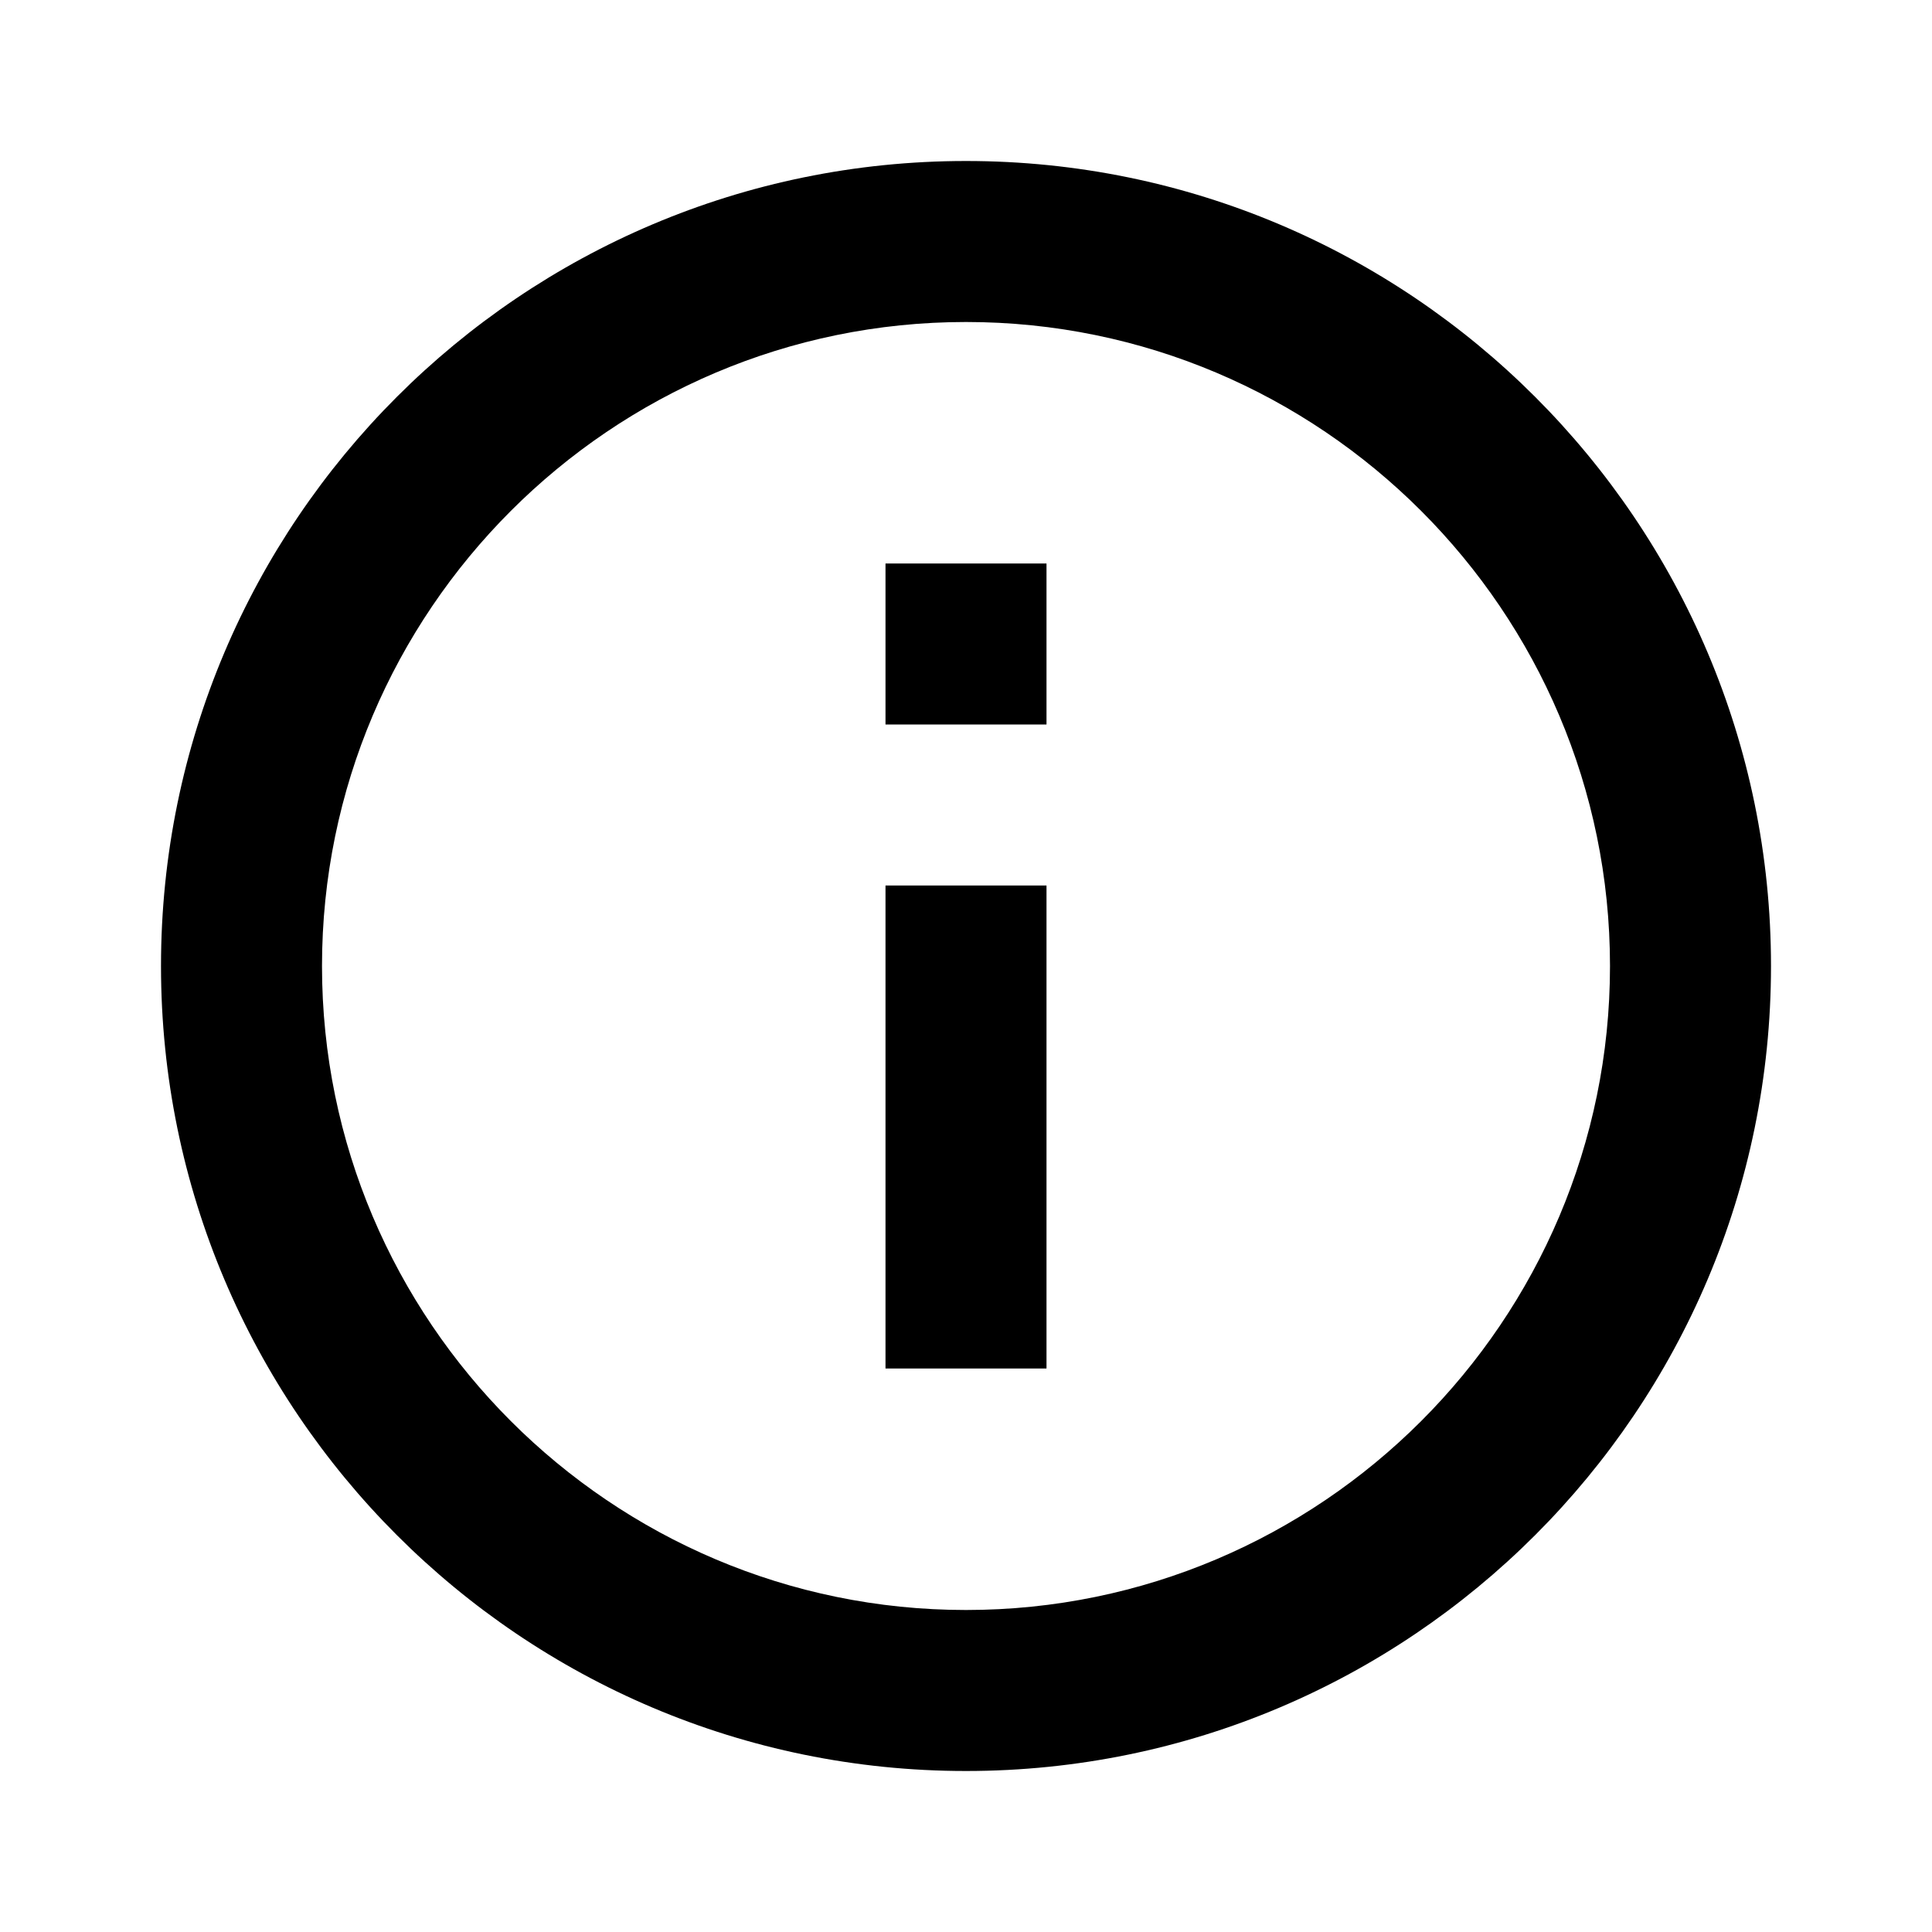
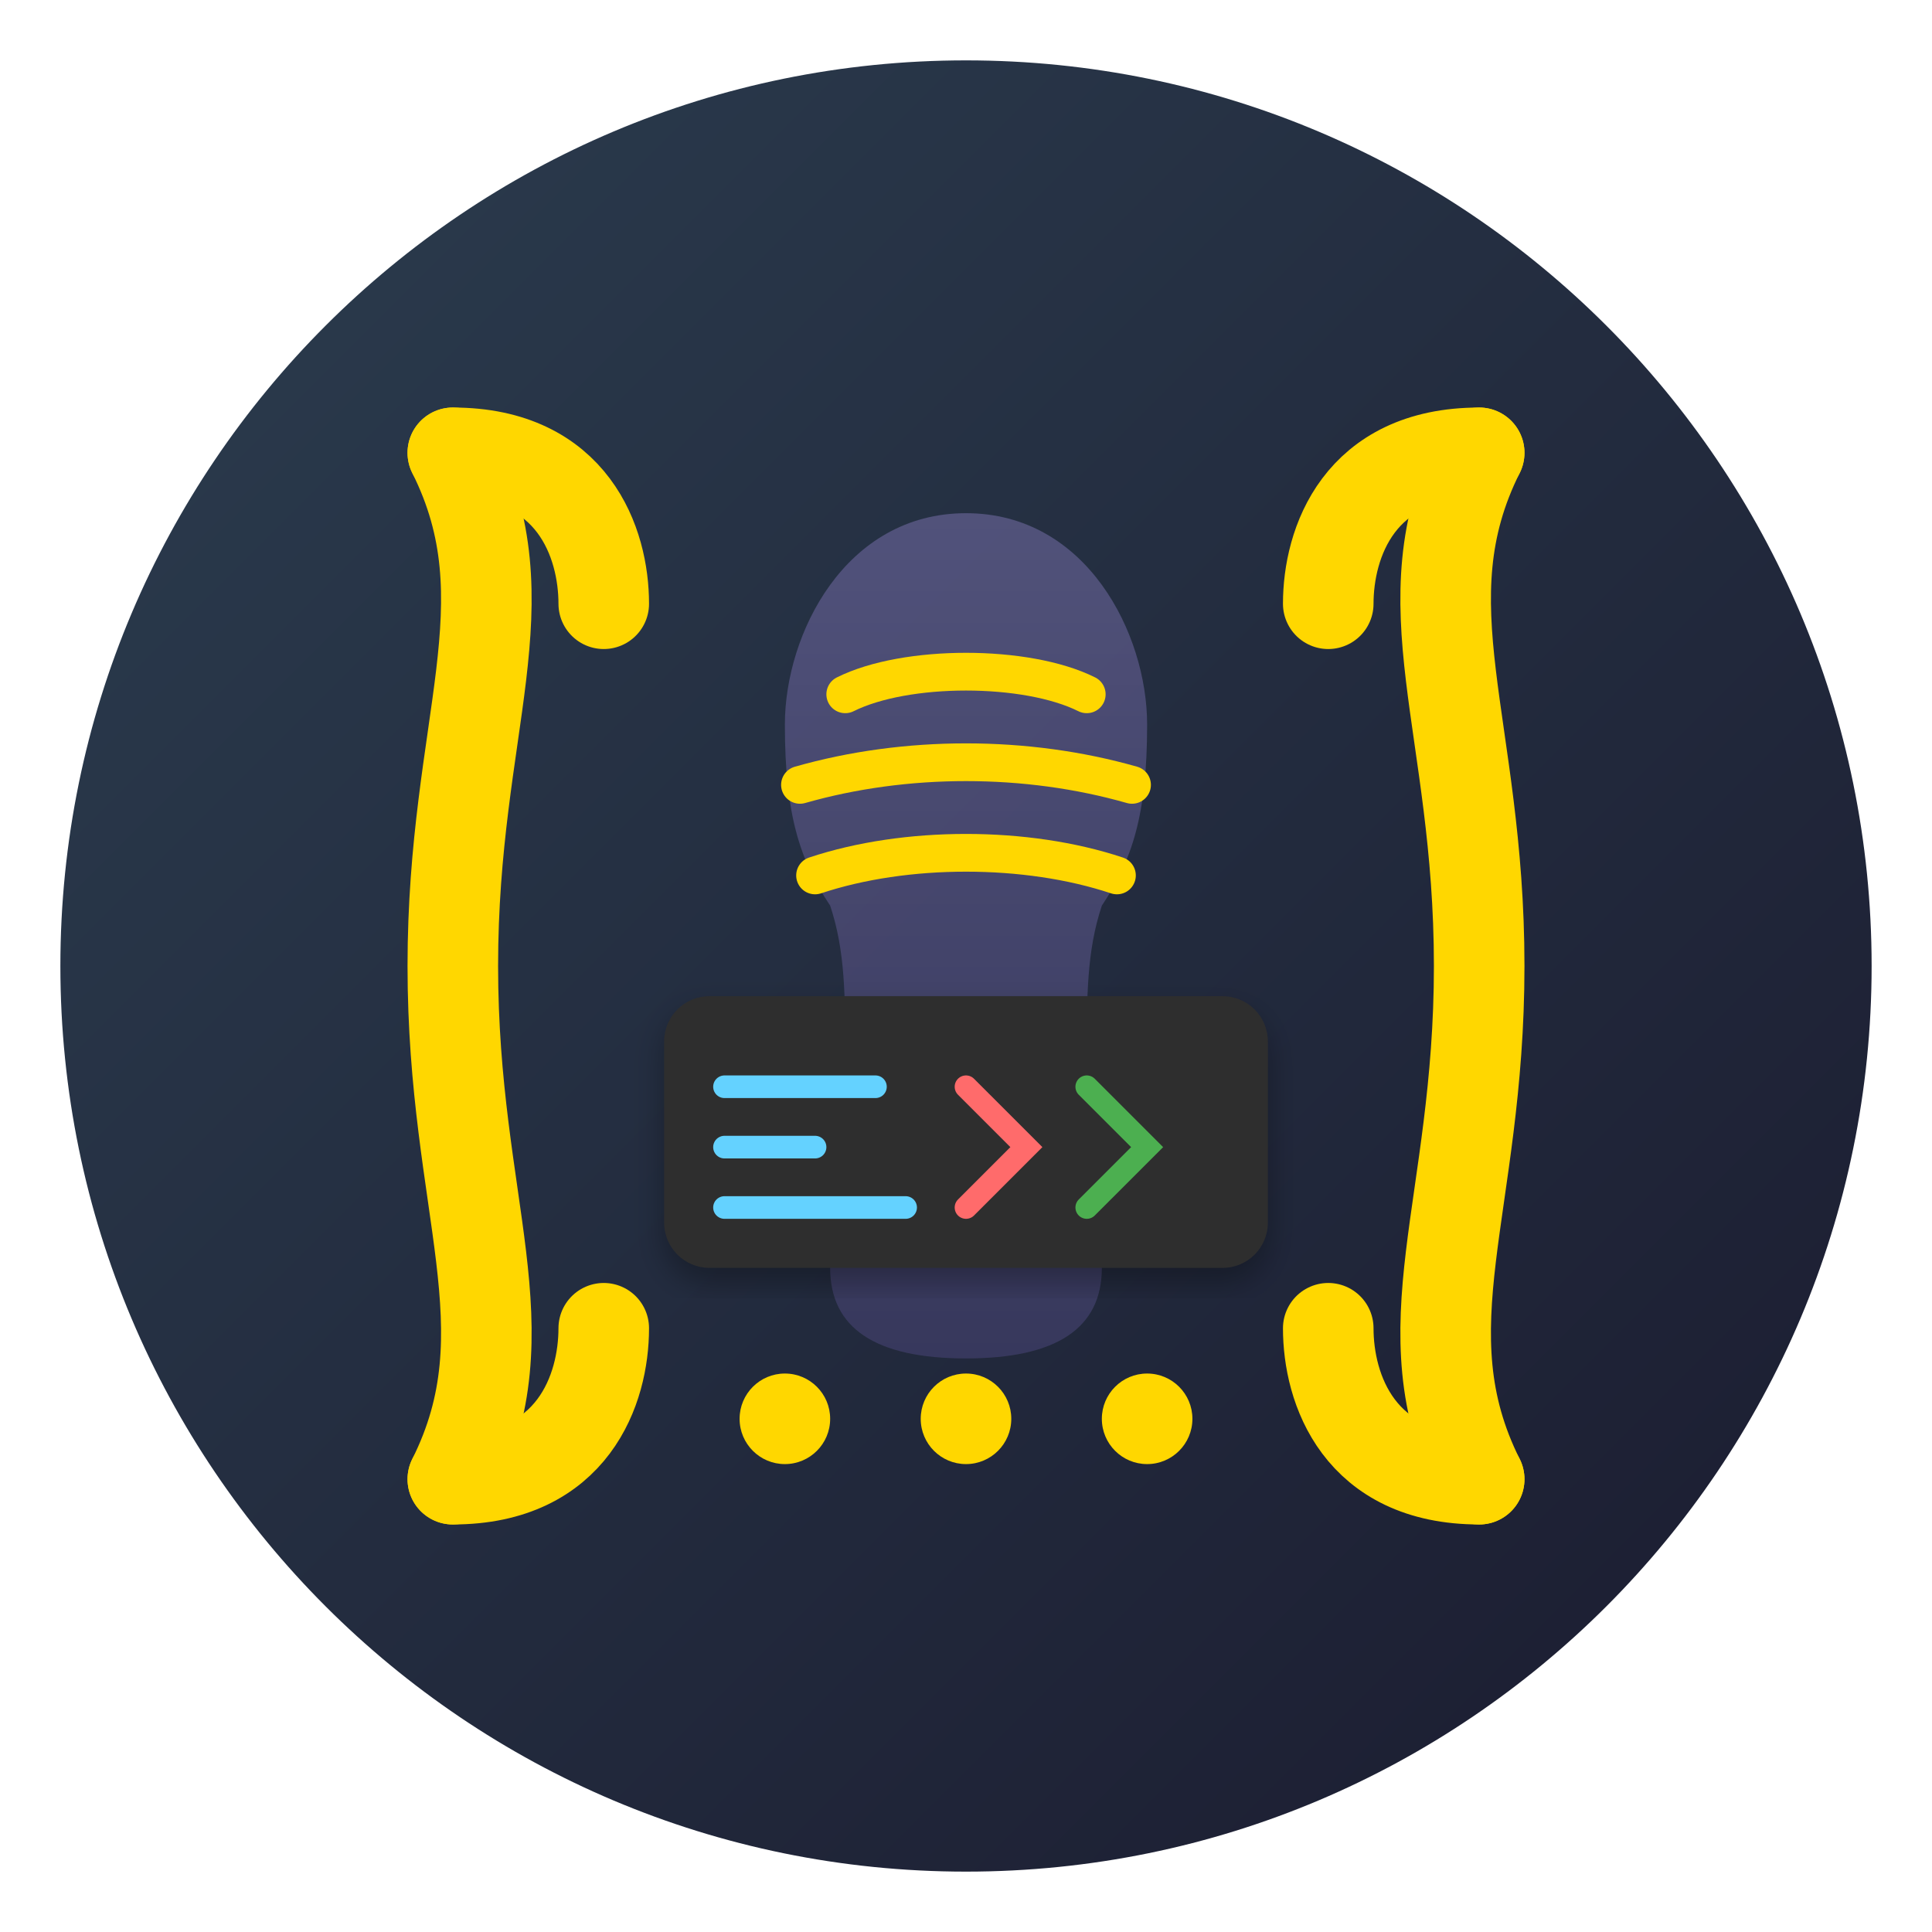
- <svg xmlns="http://www.w3.org/2000/svg" width="24" height="24" viewBox="0 0 24 24" fill="none">
-   <path d="M12 2C6.48 2 2 6.48 2 12C2 17.52 6.48 22 12 22C17.52 22 22 17.52 22 12C22 6.48 17.52 2 12 2ZM12 20C7.59 20 4 16.41 4 12C4 7.59 7.59 4 12 4C16.41 4 20 7.59 20 12C20 16.41 16.41 20 12 20Z" fill="currentColor" />
-   <path d="M11 7H13V9H11V7Z" fill="currentColor" />
-   <path d="M11 11H13V17H11V11Z" fill="currentColor" />
+ <svg xmlns="http://www.w3.org/2000/svg" width="128" height="128" viewBox="0 0 128 128" fill="none">
+   <circle cx="64" cy="64" r="60" fill="url(#backgroundGrad)" />
+   <path d="M30 30C35 40 30 48 30 64C30 80 35 88 30 98" stroke="#FFD700" stroke-width="6" stroke-linecap="round" />
+   <path d="M98 30C93 40 98 48 98 64C98 80 93 88 98 98" stroke="#FFD700" stroke-width="6" stroke-linecap="round" />
+   <path d="M30 30C38 30 40 36 40 40" stroke="#FFD700" stroke-width="6" stroke-linecap="round" />
+   <path d="M30 98C38 98 40 92 40 88" stroke="#FFD700" stroke-width="6" stroke-linecap="round" />
+   <path d="M98 30C90 30 88 36 88 40" stroke="#FFD700" stroke-width="6" stroke-linecap="round" />
+   <path d="M98 98C90 98 88 92 88 88" stroke="#FFD700" stroke-width="6" stroke-linecap="round" />
+   <path d="M64 34C56 34 52 42 52 48C52 54 53 57 55 60C56 63 56 66 56 70C56 74 55 80 55 84C55 88 58 90 64 90C70 90 73 88 73 84C73 80 72 74 72 70C72 66 72 63 73 60C75 57 76 54 76 48C76 42 72 34 64 34Z" fill="url(#llamaGrad)" opacity="0.9" />
+   <path d="M56 46C60 44 68 44 72 46" stroke="#FFD700" stroke-width="2.5" stroke-linecap="round" />
+   <path d="M53 52C60 50 68 50 75 52" stroke="#FFD700" stroke-width="2.5" stroke-linecap="round" />
+   <path d="M54 58C60 56 68 56 74 58" stroke="#FFD700" stroke-width="2.5" stroke-linecap="round" />
+   <rect x="44" y="66" width="40" height="18" rx="3" fill="#2E2E2E" filter="url(#shadow)" />
+   <path d="M48 72H58" stroke="#64D2FF" stroke-width="1.5" stroke-linecap="round" />
+   <path d="M48 76H54" stroke="#64D2FF" stroke-width="1.5" stroke-linecap="round" />
+   <path d="M48 80H60" stroke="#64D2FF" stroke-width="1.5" stroke-linecap="round" />
+   <path d="M64 72L68 76L64 80" stroke="#FF6B6B" stroke-width="1.5" stroke-linecap="round" fill="none" />
+   <path d="M72 72L76 76L72 80" stroke="#4CAF50" stroke-width="1.5" stroke-linecap="round" fill="none" />
+   <circle cx="52" cy="94" r="3" fill="#FFD700" />
+   <circle cx="64" cy="94" r="3" fill="#FFD700" />
+   <circle cx="76" cy="94" r="3" fill="#FFD700" />
+   <defs>
+     <linearGradient id="backgroundGrad" x1="0" y1="0" x2="128" y2="128" gradientUnits="userSpaceOnUse">
+       <stop offset="0%" stop-color="#2C3E50" />
+       <stop offset="100%" stop-color="#1A1A2E" />
+     </linearGradient>
+     <linearGradient id="llamaGrad" x1="64" y1="34" x2="64" y2="90" gradientUnits="userSpaceOnUse">
+       <stop offset="0%" stop-color="#555580" />
+       <stop offset="100%" stop-color="#3A3A60" />
+     </linearGradient>
+     <filter id="shadow" x="40" y="64" width="48" height="22" filterUnits="userSpaceOnUse" color-interpolation-filters="sRGB">
+       <feFlood flood-opacity="0" result="BackgroundImageFix" />
+       <feColorMatrix in="SourceAlpha" type="matrix" values="0 0 0 0 0 0 0 0 0 0 0 0 0 0 0 0 0 0 127 0" />
+       <feOffset dy="1" />
+       <feGaussianBlur stdDeviation="1" />
+       <feColorMatrix type="matrix" values="0 0 0 0 0 0 0 0 0 0 0 0 0 0 0 0 0 0 0.3 0" />
+       <feBlend mode="normal" in2="BackgroundImageFix" result="effect1_dropShadow" />
+       <feBlend mode="normal" in="SourceGraphic" in2="effect1_dropShadow" result="shape" />
+     </filter>
+   </defs>
</svg>
